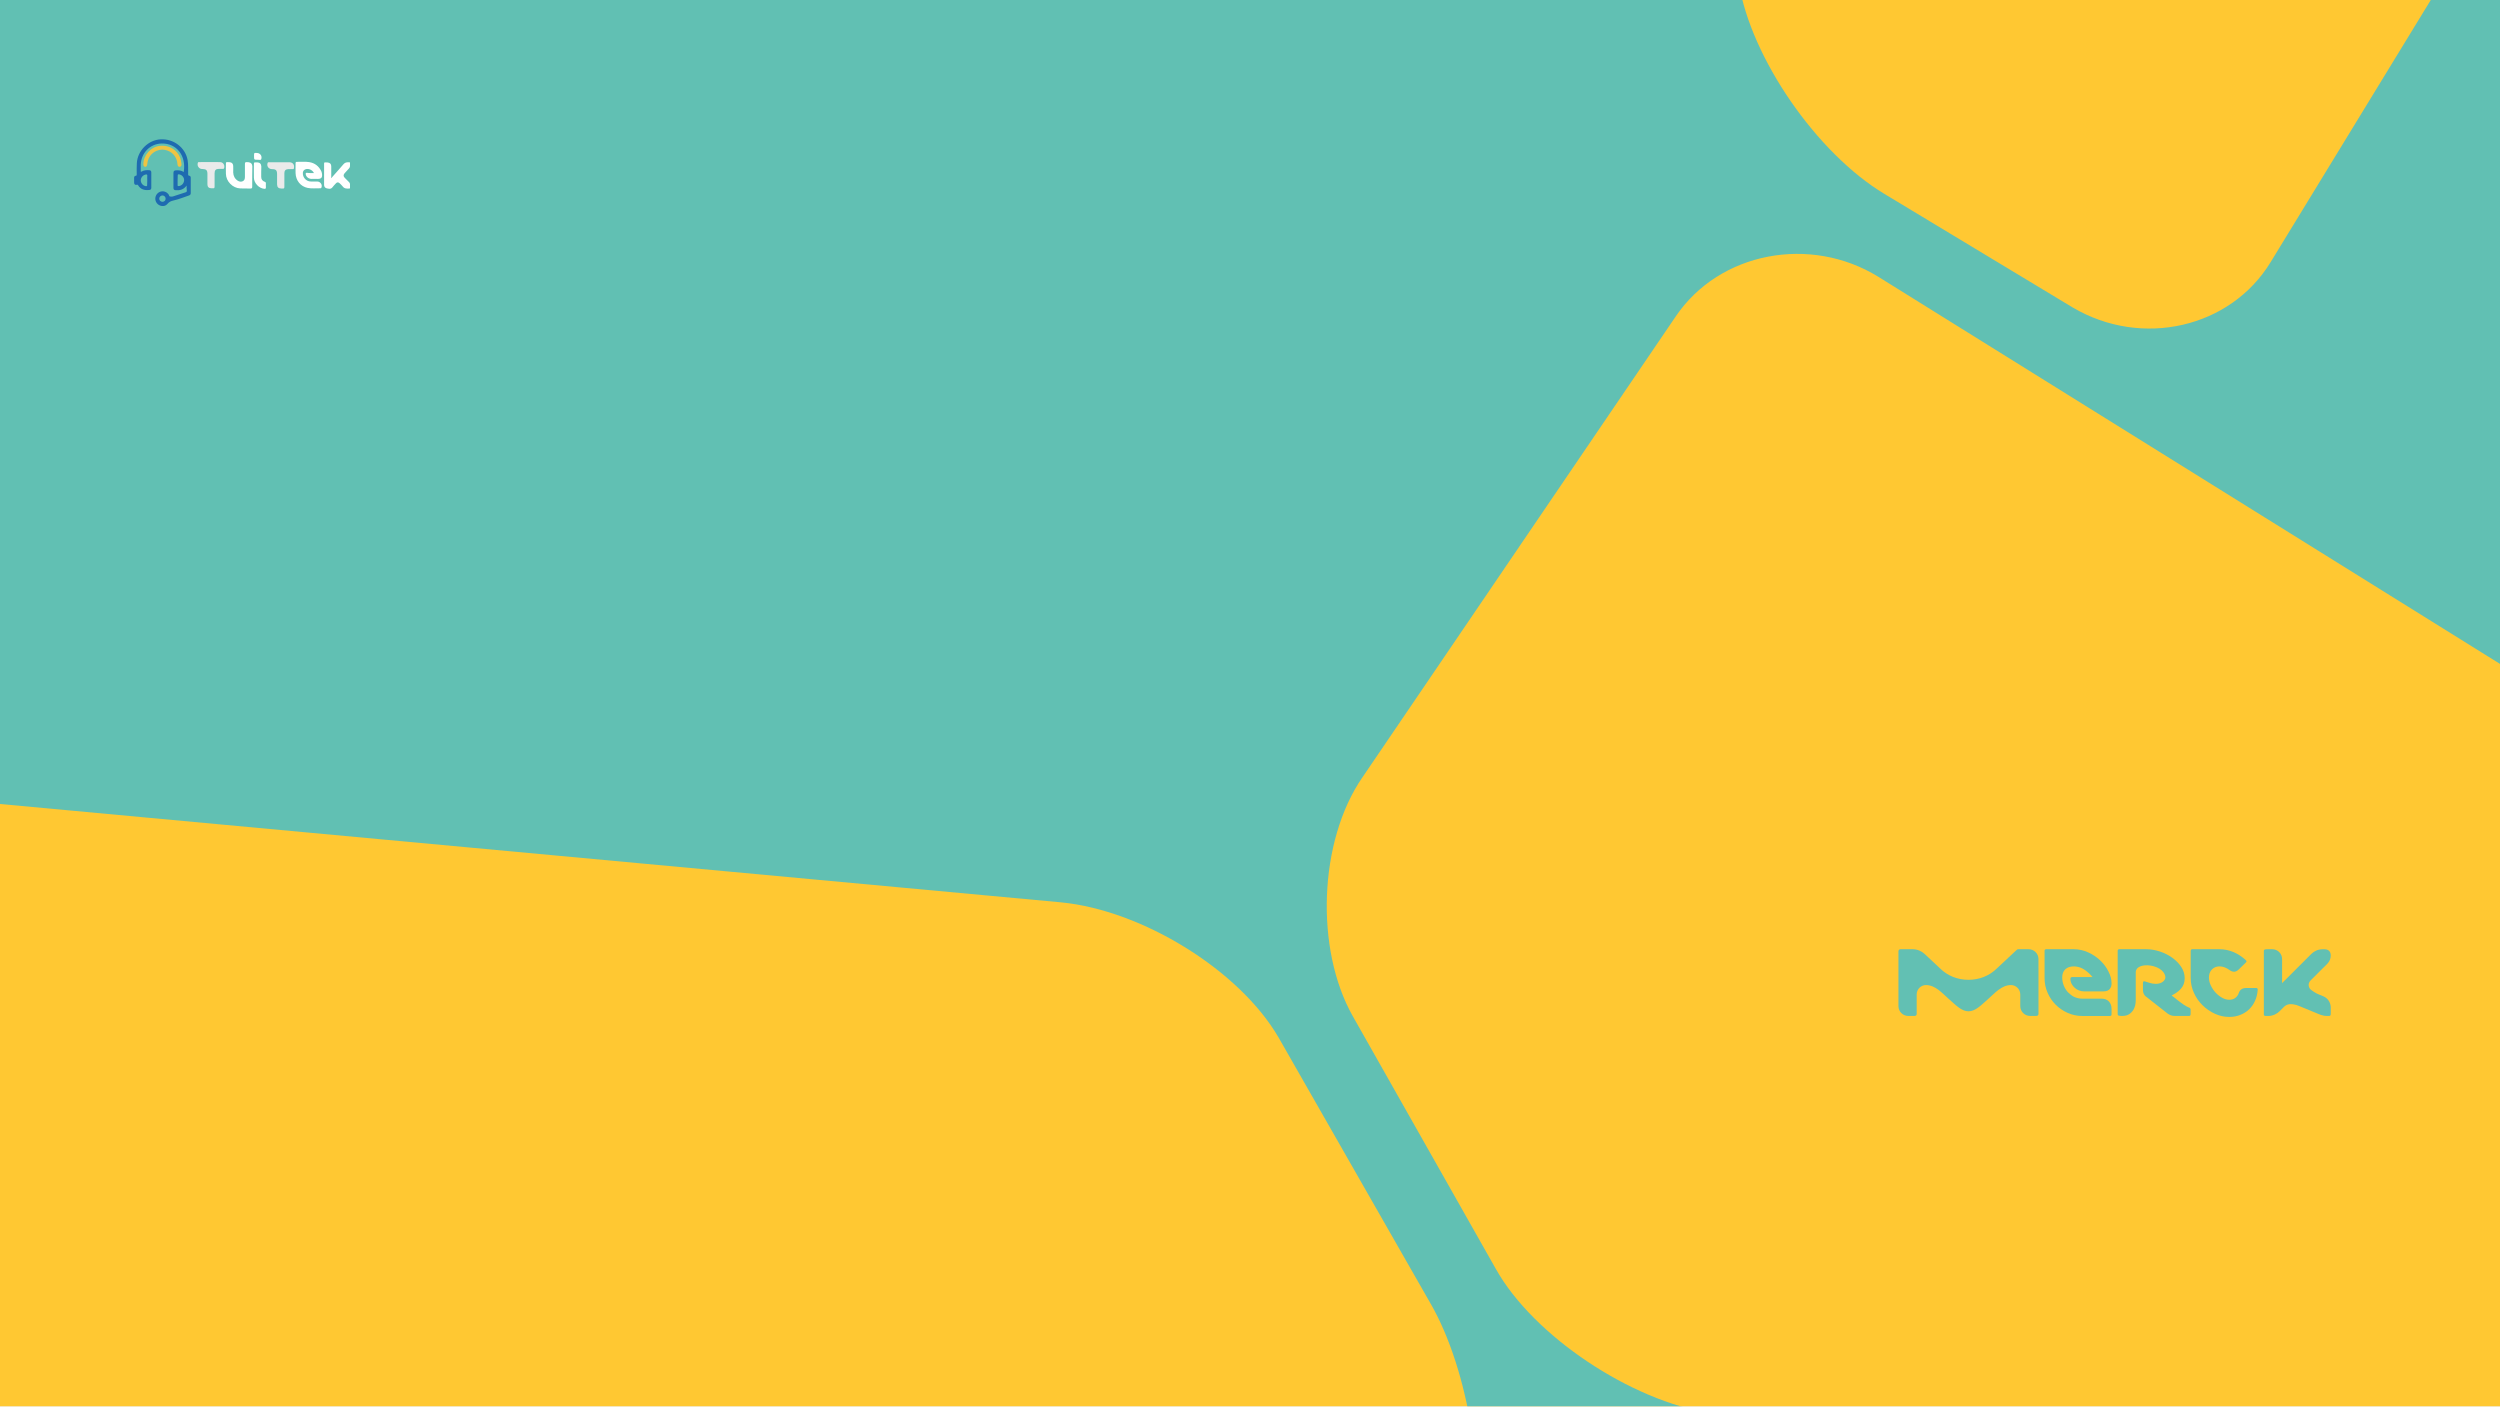
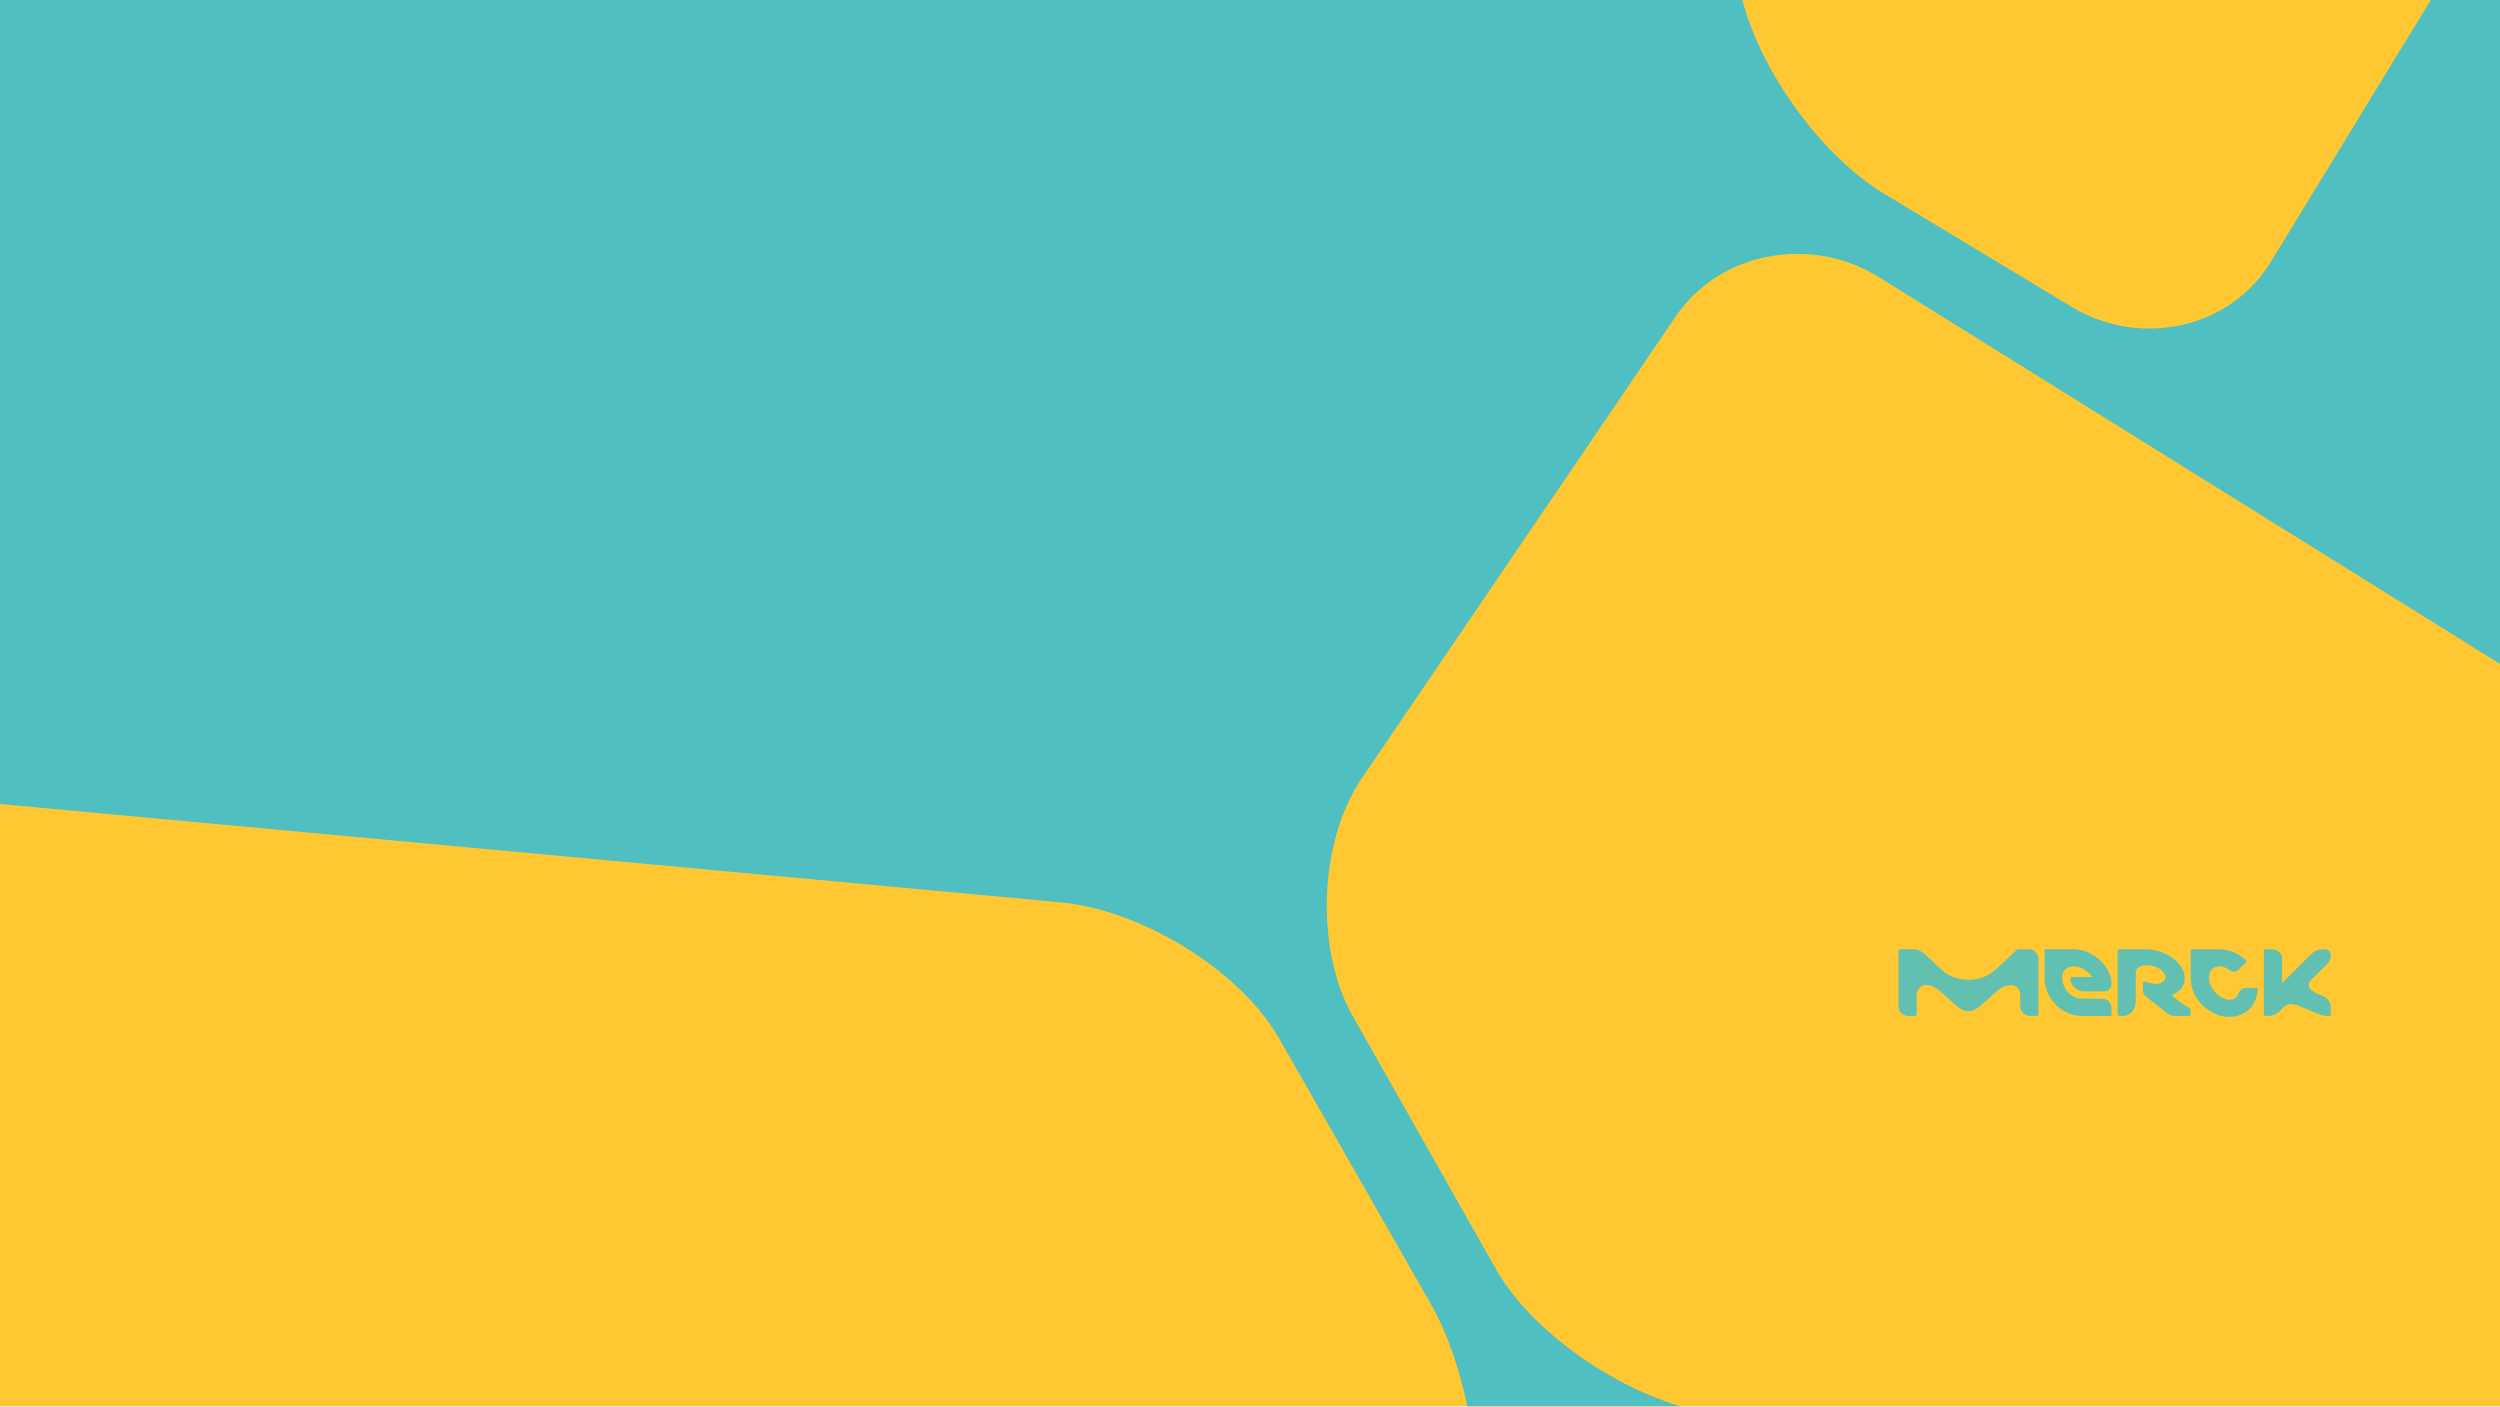
<svg xmlns="http://www.w3.org/2000/svg" width="1920" height="1080" viewBox="0 0 1920 1080" fill="none">
  <g clip-path="url(#clip0_254_4381)">
    <rect width="1920" height="1080" fill="url(#paint0_linear_254_4381)" />
-     <path opacity="0.9" d="M1098.49 1000.79C1128.34 1052.23 1142.33 1141.16 1130.2 1198.7L1111.55 1289.38C1099.43 1346.92 1140.46 1394 1202.95 1394H1988.22C2050.71 1394 2102 1352.15 2102 1299.84C2102 1248.4 2051.64 1197.83 1990.08 1189.11L1313.93 1085.36C1252.38 1075.77 1177.77 1026.07 1148.86 974.629L1038.81 780.201C1009.9 728.761 1012.69 645.933 1046.27 597.108L1286.89 243.127C1320.46 193.43 1390.41 180.352 1442.63 212.612L2006.87 563.976C2059.1 596.236 2101.07 575.311 2101.07 516.895V-207.631C2101.07 -266.047 2091.74 -314 2079.62 -314C2067.49 -314 2032.99 -272.15 2002.21 -221.581L1743.87 201.277C1713.1 251.846 1645.01 267.54 1591.85 236.152L1447.3 148.965C1395.07 117.577 1344.71 44.34 1335.38 -13.204L1304.61 -209.375C1295.28 -266.919 1236.52 -314 1174.04 -314H-68.22C-130.706 -314 -182 -266.047 -182 -207.631V494.227C-182 552.642 -130.706 604.955 -69.152 611.058L814.977 693.014C877.463 699.117 952.073 745.326 981.917 796.767L1098.49 1000.79Z" fill="#50BFC1" />
+     <path d="M1098.49 1000.79C1128.34 1052.23 1142.33 1141.16 1130.2 1198.7L1111.55 1289.38C1099.43 1346.92 1140.46 1394 1202.95 1394H1988.22C2050.71 1394 2102 1352.15 2102 1299.84C2102 1248.4 2051.64 1197.83 1990.08 1189.11L1313.93 1085.36C1252.38 1075.77 1177.77 1026.07 1148.86 974.629L1038.81 780.201C1009.9 728.761 1012.69 645.933 1046.27 597.108L1286.89 243.127C1320.46 193.43 1390.41 180.352 1442.63 212.612L2006.87 563.976C2059.1 596.236 2101.07 575.311 2101.07 516.895V-207.631C2101.07 -266.047 2091.74 -314 2079.62 -314C2067.49 -314 2032.99 -272.15 2002.21 -221.581L1743.87 201.277C1713.1 251.846 1645.01 267.54 1591.85 236.152L1447.3 148.965C1395.07 117.577 1344.71 44.34 1335.38 -13.204L1304.61 -209.375C1295.28 -266.919 1236.52 -314 1174.04 -314H-68.22C-130.706 -314 -182 -266.047 -182 -207.631V494.227C-182 552.642 -130.706 604.955 -69.152 611.058L814.977 693.014C877.463 699.117 952.073 745.326 981.917 796.767L1098.49 1000.79Z" fill="#50BFC1" />
    <g clip-path="url(#clip1_254_4381)">
      <path d="M1742.36 780.253C1745.71 780.16 1748.67 778.667 1750.78 776.568C1750.82 776.544 1752.28 775.074 1754.13 773.231C1755.21 772.182 1756.61 771.435 1758.21 771.249C1758.49 771.202 1759.24 771.179 1759.33 771.179C1759.9 771.179 1760.46 771.249 1761.02 771.295C1762.76 771.505 1764.4 771.995 1765.95 772.695L1780.34 778.644C1780.34 778.644 1783.81 780.253 1786.76 780.253H1788.87C1789.53 780.253 1790.02 779.67 1790.02 779.017V773.745C1790.02 770.105 1787.89 766.629 1784.28 765.136L1781.16 763.853C1778.54 762.873 1775.68 760.984 1774.2 759.584C1774.2 759.584 1771.31 756.178 1774.67 752.842L1787.47 740.081C1789.16 738.332 1790 736.069 1790.02 733.829C1790.02 733.829 1790.02 732.849 1789.77 731.939C1789.55 731.263 1789.11 730.656 1788.78 730.306C1787.96 729.49 1786.84 729.07 1785.43 729.047H1783.41C1780.06 729.117 1777.13 730.563 1775.02 732.686C1774.93 732.756 1766.58 741.108 1764.38 743.301L1752.65 755.035V736.535C1752.65 732.383 1749.28 729 1745.08 729H1741.82C1740.95 729 1739.71 729.023 1739.13 729.327C1738.63 729.583 1738.63 730.12 1738.63 730.586V779.134C1738.63 779.74 1739.13 780.253 1739.76 780.253H1742.36Z" fill="#62C0B3" />
      <path d="M1681.57 773.978C1681.57 773.978 1678.87 773.208 1673.53 769.009C1670.74 766.839 1668.7 765.23 1667.83 764.53C1668.84 763.9 1672.07 762.617 1675.03 759.234C1676.86 757.158 1677.84 754.545 1677.84 751.256C1677.84 748.176 1676.97 745.284 1675.17 742.577C1673.39 739.871 1671.06 737.515 1668.23 735.509C1665.41 733.479 1662.23 731.893 1658.69 730.726C1655.12 729.583 1651.7 729 1648.28 729C1648.28 729 1627.53 729 1627.48 729C1626.87 729 1626.38 729.513 1626.38 730.12V764.81V772.508V775.144V778.574C1626.38 779.087 1626.38 779.577 1626.87 779.857C1627.5 780.207 1628.96 780.253 1629.78 780.253C1630.97 780.253 1632.24 780.137 1633.39 779.764C1635.15 779.157 1636.67 777.967 1637.8 776.474C1639.77 773.885 1640.26 770.969 1640.26 767.819V746.847C1640.26 746.567 1640.28 745.89 1640.42 745.447C1640.56 744.98 1640.82 744.537 1640.82 744.537C1642.39 741.644 1647.81 740.501 1653.65 741.971C1661.41 743.93 1663.7 749.249 1662.86 751.559C1661.99 754.055 1659.18 755.595 1655.69 755.595C1654 755.595 1652.29 755.315 1650.5 754.732C1650.46 754.708 1649.36 754.428 1648.49 754.102C1648.07 753.985 1647.27 753.589 1646.68 753.589C1646.1 753.589 1645.79 754.055 1645.79 754.988V760.471C1645.79 762.36 1646.57 764.017 1647.69 765.043C1647.74 765.09 1664.66 778.364 1664.66 778.364C1666.33 779.577 1668.09 780.23 1670.01 780.23L1681.22 780.253C1682.01 780.253 1682.39 779.717 1682.39 778.784V775.238C1682.37 774.701 1681.97 774.118 1681.57 773.978Z" fill="#62C0B3" />
      <path d="M1613.79 766.956H1598.86C1596.72 766.956 1594.8 766.396 1592.92 765.603C1591.33 764.926 1588.87 762.78 1588.12 761.987C1586.76 760.494 1585.7 758.744 1584.93 756.785C1584.16 754.802 1583.78 752.795 1583.78 750.719C1583.78 748.036 1584.53 745.983 1586.08 744.49C1586.27 744.327 1586.92 743.767 1587.7 743.324C1588.47 742.881 1589.29 742.647 1589.83 742.531C1590.72 742.321 1591.7 742.204 1592.74 742.204C1593.77 742.204 1594.75 742.321 1595.64 742.531C1597.33 742.857 1598.97 743.534 1600.59 744.56C1602.91 746.03 1605.4 748.27 1607.04 750.393H1591.49C1590.56 750.393 1590.09 750.812 1590.09 751.606C1590.09 753.215 1590.35 754.242 1590.98 755.548C1591.61 756.855 1594.61 761.404 1600.71 761.404H1615.17C1617.7 761.404 1619.46 760.727 1620.42 759.397C1621.39 758.044 1621.67 756.925 1621.67 755.105C1621.67 752.166 1620.89 749.296 1619.32 746.17C1617.78 742.997 1615.67 740.198 1612.99 737.632C1610.34 735.089 1607.25 733.013 1603.71 731.426C1600.17 729.817 1596.49 729 1592.62 729H1571.35C1570.75 729 1570.23 729.513 1570.23 730.12V751.186C1570.23 755.128 1570.98 758.861 1572.53 762.384C1574.05 765.906 1576.14 768.986 1578.76 771.622C1581.39 774.258 1584.46 776.334 1587.95 777.897C1591.45 779.46 1595.22 780.277 1599.21 780.277H1620.54C1621.17 780.277 1621.67 779.764 1621.67 779.157V774.911C1621.67 772.438 1620.96 770.502 1619.58 769.079C1618.17 767.633 1616.25 766.956 1613.79 766.956Z" fill="#62C0B3" />
      <path d="M1565.54 736.535C1565.54 732.359 1562.14 729 1557.97 729H1549.95C1549.55 729 1549.2 729.163 1548.92 729.42L1532.84 744.444C1527.33 749.599 1519.92 752.492 1511.78 752.492C1503.3 752.492 1495.61 749.319 1490.03 743.79C1490.03 743.79 1478.21 732.733 1478.12 732.639C1475.84 730.54 1472.7 729.07 1469.11 729H1459.52C1458.68 729 1458 729.677 1458 730.516V772.718C1458 776.871 1461.4 780.253 1465.57 780.253H1468.5H1470.5C1471.34 780.253 1472.02 779.577 1472.02 778.714V763.713C1472.02 759.771 1475.26 756.528 1479.12 756.528C1486.34 756.528 1491.53 762.687 1496.21 766.793C1501.94 771.832 1506.37 776.684 1511.81 776.684C1517.24 776.684 1521.65 771.832 1527.37 766.793C1532.06 762.687 1537.22 756.528 1544.46 756.528C1548.31 756.528 1551.52 759.747 1551.57 763.62V772.695C1551.57 776.847 1554.94 780.23 1559.14 780.23H1562.4C1563.27 780.23 1564.04 780.23 1564.04 780.23C1564.88 780.23 1565.56 779.554 1565.56 778.69C1565.54 778.714 1565.54 736.885 1565.54 736.535Z" fill="#62C0B3" />
      <path d="M1732.82 758.791H1725.04C1722.17 758.791 1720.32 760.027 1719.43 762.5C1718.92 764.11 1718.03 765.37 1716.78 766.349C1715.54 767.306 1713.99 767.819 1712.05 767.819C1710.24 767.819 1708.41 767.306 1706.56 766.256C1704.69 765.23 1703.02 763.9 1701.52 762.267C1700 760.611 1698.8 758.791 1697.86 756.761C1696.92 754.732 1696.46 752.725 1696.46 750.696C1696.46 748.176 1697.23 746.123 1698.75 744.537C1700.3 742.974 1702.22 742.181 1704.54 742.181C1707.19 742.181 1709.82 743.161 1712.45 745.097C1713.5 745.89 1714.65 746.287 1715.84 746.287C1717.04 746.287 1718.31 745.61 1719.64 744.28L1724.94 739.078C1725.27 738.751 1725.39 738.425 1725.29 738.168C1725.2 737.888 1724.99 737.608 1724.66 737.258C1721.8 734.646 1718.66 732.639 1715.28 731.17C1711.84 729.747 1708.27 729 1704.54 729H1683.68C1682.88 729 1682.46 729.467 1682.46 730.4V751.092C1682.46 755.105 1683.28 758.884 1684.92 762.5C1686.54 766.116 1688.74 769.266 1691.51 771.995C1694.28 774.725 1697.44 776.917 1701 778.55C1704.57 780.183 1708.25 781 1712.05 781C1715.09 781 1717.93 780.487 1720.53 779.46C1723.14 778.434 1725.39 776.987 1727.31 775.168C1729.23 773.325 1730.76 771.155 1731.9 768.566C1733.03 766 1733.71 763.223 1733.92 760.214C1733.97 759.281 1733.62 758.791 1732.82 758.791Z" fill="#62C0B3" />
-     </g>
-     <g clip-path="url(#clip2_254_4381)">
-       <path d="M143.3 142.5C141.1 145.6 138.3 146.3 135.1 146.1C133.7 146 133.2 145.6 133.2 144.2C133.2 140.4 133.2 136.6 133.2 132.8C133.2 131.4 133.8 130.9 135.2 130.8C137.3 130.7 139.3 130.9 141.1 132.1C143.2 119.3 135.4 110 124.2 110.2C115.2 110.4 108.4 117.5 108.1 126.5C108.1 128.1 108.1 129.7 108.1 131.2C108.1 131.8 108.1 132.2 108.9 131.7C110.6 130.7 112.5 130.6 114.5 130.7C115.6 130.7 116.2 131.3 116.2 132.4C116.2 136.4 116.2 140.3 116.2 144.3C116.2 145.3 115.6 145.9 114.6 145.9C111 146.3 108 145.5 106 142.2C105.8 141.9 105.7 141.8 105.2 141.9C103.7 142.2 103 141.7 103 140.1C103 138.9 103 137.8 103 136.6C103 135.8 103.3 135.1 104.2 135C105.1 134.9 105 134.4 105 133.8C105 130.9 104.9 128.1 105.1 125.2C105.7 115.6 113.9 107.5 123.4 107C133.5 106.5 142.4 113.4 144.1 123C144.7 126.4 144.4 129.9 144.5 133.3C144.5 134.1 144.3 134.9 145.5 135C146.2 135.1 146.5 135.8 146.5 136.6C146.5 140.5 146.5 144.4 146.5 148.3C146.5 149.2 146.1 149.8 145.2 150.1C141.3 151.4 137.5 153 133.5 153.9C131.3 154.4 129.9 155 128.5 156.7C126.5 159.1 122.5 158.6 120.5 156.1C118.5 153.6 119 149.9 121.6 148C124.2 146.1 127.8 146.8 129.6 149.5C129.9 150 129.9 150.8 130.5 150.9C131.3 151 132.2 151.1 133 150.8C136.3 149.7 139.5 148.6 142.8 147.6C143.3 147.4 143.5 147.1 143.5 146.6C143.3 145.4 143.3 144.1 143.3 142.5ZM136.4 138.5C136.4 139.7 136.4 141 136.4 142.2C136.4 142.8 136.6 143 137.2 142.9C139.4 142.8 141.3 140.8 141.4 138.5C141.5 136.2 139.7 134.2 137.5 133.9C136.7 133.8 136.4 134.1 136.5 134.9C136.4 136.1 136.4 137.3 136.4 138.5ZM113.1 138.5C113.1 137.3 113 136.1 113.1 134.9C113.2 134.1 112.8 133.9 112.1 134C109.9 134.3 108.1 136.3 108.1 138.6C108.2 140.9 110 142.8 112.2 143C112.8 143 113 142.9 113 142.3C113.1 141 113.1 139.7 113.1 138.5ZM124.7 155C126.1 155 127.2 154 127.2 152.6C127.2 151.2 126.1 150.1 124.8 150.1C123.5 150.1 122.3 151.2 122.3 152.5C122.3 153.9 123.3 154.9 124.7 155Z" fill="#1E6BB0" />
-       <path d="M241.1 132.9C239.9 130.4 236.8 129.1 234.4 130.1C233.3 130.6 232.7 131.5 232.6 132.6C232.3 136.2 235.1 139.4 238.8 139.4C240.4 139.4 242 139.4 243.7 139.4C246.2 139.5 247.8 142 246.8 144.2C246.7 144.5 246.4 144.6 246.1 144.6C242.8 144.5 239.4 145 236.2 144.3C230.8 143.2 227.2 138.6 227 133C226.9 130.5 227 128 227 125.5C227 124.8 227.1 124.3 228 124.3C231.2 124.4 234.3 124 237.5 124.5C241.8 125.2 244.9 127.6 246.8 131.6C247 132 247.1 132.5 247.2 132.9C247.8 136.3 246.9 137.5 243.7 137.4C242.2 137.3 240.6 137.4 239.1 137.4C236.9 137.3 235.1 135.8 234.8 133.8C234.7 133 234.9 132.7 235.7 132.7C237.5 133 239.3 132.9 241.1 132.9Z" fill="white" />
-       <path d="M254.4 136.8C256.2 134.7 258.1 132.6 259.9 130.6C261.2 129.1 262.6 127.6 263.9 126C265.1 124.6 266.6 124.6 268.2 124.6C268.6 124.6 268.9 124.8 268.9 125.2C268.9 126.7 269.1 128.3 267.9 129.5C266.8 130.6 265.8 131.8 264.7 133C263.6 134.3 263.6 135.4 264.8 136.6C265.8 137.6 266.8 138.7 267.9 139.7C269.3 141 268.9 142.7 268.9 144.3C268.9 144.6 268.6 144.8 268.3 144.8C266.4 144.9 264.5 145 263.2 143.2C262.5 142.3 261.7 141.6 260.9 140.8C259.9 139.8 258.8 139.8 257.9 140.9C256.9 141.9 256 143 255.1 144.1C253.8 145.5 252.2 144.9 250.8 144.6C249.6 144.3 248.9 143.3 248.9 142C248.9 136.6 248.9 131.1 248.9 125.7C248.9 124.9 249.2 124.6 249.9 124.7C250.5 124.7 251.2 124.7 251.8 124.8C253.6 125.1 254.4 126 254.4 127.8C254.4 130.6 254.4 133.4 254.4 136.2C254.2 136.3 254.1 136.5 254.4 136.8Z" fill="white" />
-       <path d="M193.7 135.7C193.7 138.3 193.7 140.9 193.7 143.4C193.7 144.4 193.4 144.8 192.4 144.8C189.8 144.7 187.2 144.8 184.5 144.7C178.7 144.5 173.6 139.3 173.5 133.5C173.4 130.9 173.5 128.3 173.5 125.6C173.5 124.8 173.7 124.4 174.6 124.5C175.3 124.6 175.9 124.5 176.6 124.6C178.2 124.8 179 125.8 179.1 127.4C179.2 129.1 179.1 130.7 179.1 132.4C179.2 135.1 180.3 137.3 182.6 138.8C183.9 139.6 185.3 139.8 186.6 139.1C187.9 138.4 188.1 137.1 188.1 135.8C188.1 132.5 188.1 129.2 188.1 125.9C188.1 124.9 188.4 124.4 189.5 124.5C190 124.6 190.5 124.5 191 124.6C192.8 124.9 193.7 125.8 193.8 127.7C193.7 130.4 193.7 133.1 193.7 135.7Z" fill="white" />
-       <path d="M214.5 124.6C217 124.6 219.6 124.6 222.1 124.6C225 124.6 226.4 126.6 225.7 129.4C225.5 130 225.1 129.9 224.7 129.9C223.6 129.9 222.5 129.9 221.3 129.9C219.4 130 218.4 131 218.4 132.9C218.4 136.4 218.4 140 218.4 143.5C218.4 144.5 218.1 144.9 217.1 144.8C216.7 144.8 216.4 144.8 216 144.8C213.8 144.7 212.9 143.8 212.8 141.7C212.8 139.1 212.8 136.5 212.8 133.8C212.8 130.8 211.9 129.9 209 129.9C206.3 129.9 204.7 127.7 205.5 125.2C205.7 124.5 206.3 124.6 206.7 124.6C209.3 124.6 211.9 124.6 214.5 124.6Z" fill="#EAEAEA" />
-       <path d="M159.3 137.4C159.3 136.1 159.3 134.8 159.3 133.5C159.3 130.8 158.4 129.9 155.7 129.8C155.5 129.8 155.3 129.8 155.1 129.8C152.7 129.7 151.1 127.2 152 124.9C152.2 124.4 152.6 124.5 152.9 124.5C158.3 124.5 163.6 124.4 169 124.5C171.4 124.5 172.9 126.9 172.1 129.2C171.9 129.7 171.5 129.7 171.1 129.7C170.1 129.7 169.1 129.7 168.1 129.7C165.8 129.7 164.8 130.7 164.8 133.1C164.8 136.5 164.8 139.9 164.8 143.3C164.8 144.4 164.5 144.7 163.4 144.6C163 144.5 162.6 144.6 162.2 144.6C160.3 144.5 159.3 143.5 159.3 141.6C159.3 141.5 159.3 141.4 159.3 141.4C159.3 140.1 159.3 138.8 159.3 137.4Z" fill="#EAEAEA" />
-       <path d="M124.7 114.9C118.4 115 113.4 119.8 113.1 126.1C113 127.4 112.4 128.2 111.5 128.1C110.4 128 110.1 127.2 110.1 126.1C110.1 119.1 115.9 112.7 122.9 112C130.6 111.2 137.5 116 139 123.4C139.2 124.3 139.3 125.2 139.4 126.1C139.5 127.3 139 128 138 128.1C137 128.2 136.4 127.5 136.3 126.2C136 120.5 132.2 116.1 126.6 115.1C126 115 125.4 115 124.7 114.9Z" fill="#EEC443" />
-       <path d="M200.6 131.9C200.6 133.2 200.6 134.5 200.6 135.8C200.6 137.7 201.5 139 203.3 139.6C204.1 139.9 204.2 140.2 204.2 140.9C204.2 141.9 204.1 142.8 204.2 143.8C204.3 144.8 203.9 145.1 202.9 145C198.9 144.6 195.1 140.7 195 136.6C194.9 133 195 129.4 195 125.8C195 124.9 195.3 124.6 196.2 124.7C196.7 124.7 197.1 124.7 197.6 124.7C199.6 124.8 200.6 125.9 200.7 127.9C200.7 129.1 200.6 130.5 200.6 131.9Z" fill="white" />
-       <path d="M197.9 122.7C195.1 122.7 195.1 122.7 195.1 119.8C195.1 117.3 195.1 117.3 197.6 117.5C200 117.7 201.5 120 200.6 122.3C200.5 122.7 200.2 122.8 199.8 122.8C199.2 122.7 198.5 122.7 197.9 122.7Z" fill="white" />
    </g>
  </g>
  <defs>
    <linearGradient id="paint0_linear_254_4381" x1="2261.82" y1="1237.13" x2="998.6" y2="-1009.87" gradientUnits="userSpaceOnUse">
      <stop stop-color="#FFC832" />
      <stop offset="1" stop-color="#FFC832" />
    </linearGradient>
    <clipPath id="clip0_254_4381">
      <rect width="1920" height="1080" fill="white" />
    </clipPath>
    <clipPath id="clip1_254_4381">
      <rect width="332" height="52" fill="white" transform="translate(1458 729)" />
    </clipPath>
    <clipPath id="clip2_254_4381">
      <rect width="165.8" height="51.2" fill="white" transform="translate(103 107)" />
    </clipPath>
  </defs>
</svg>
